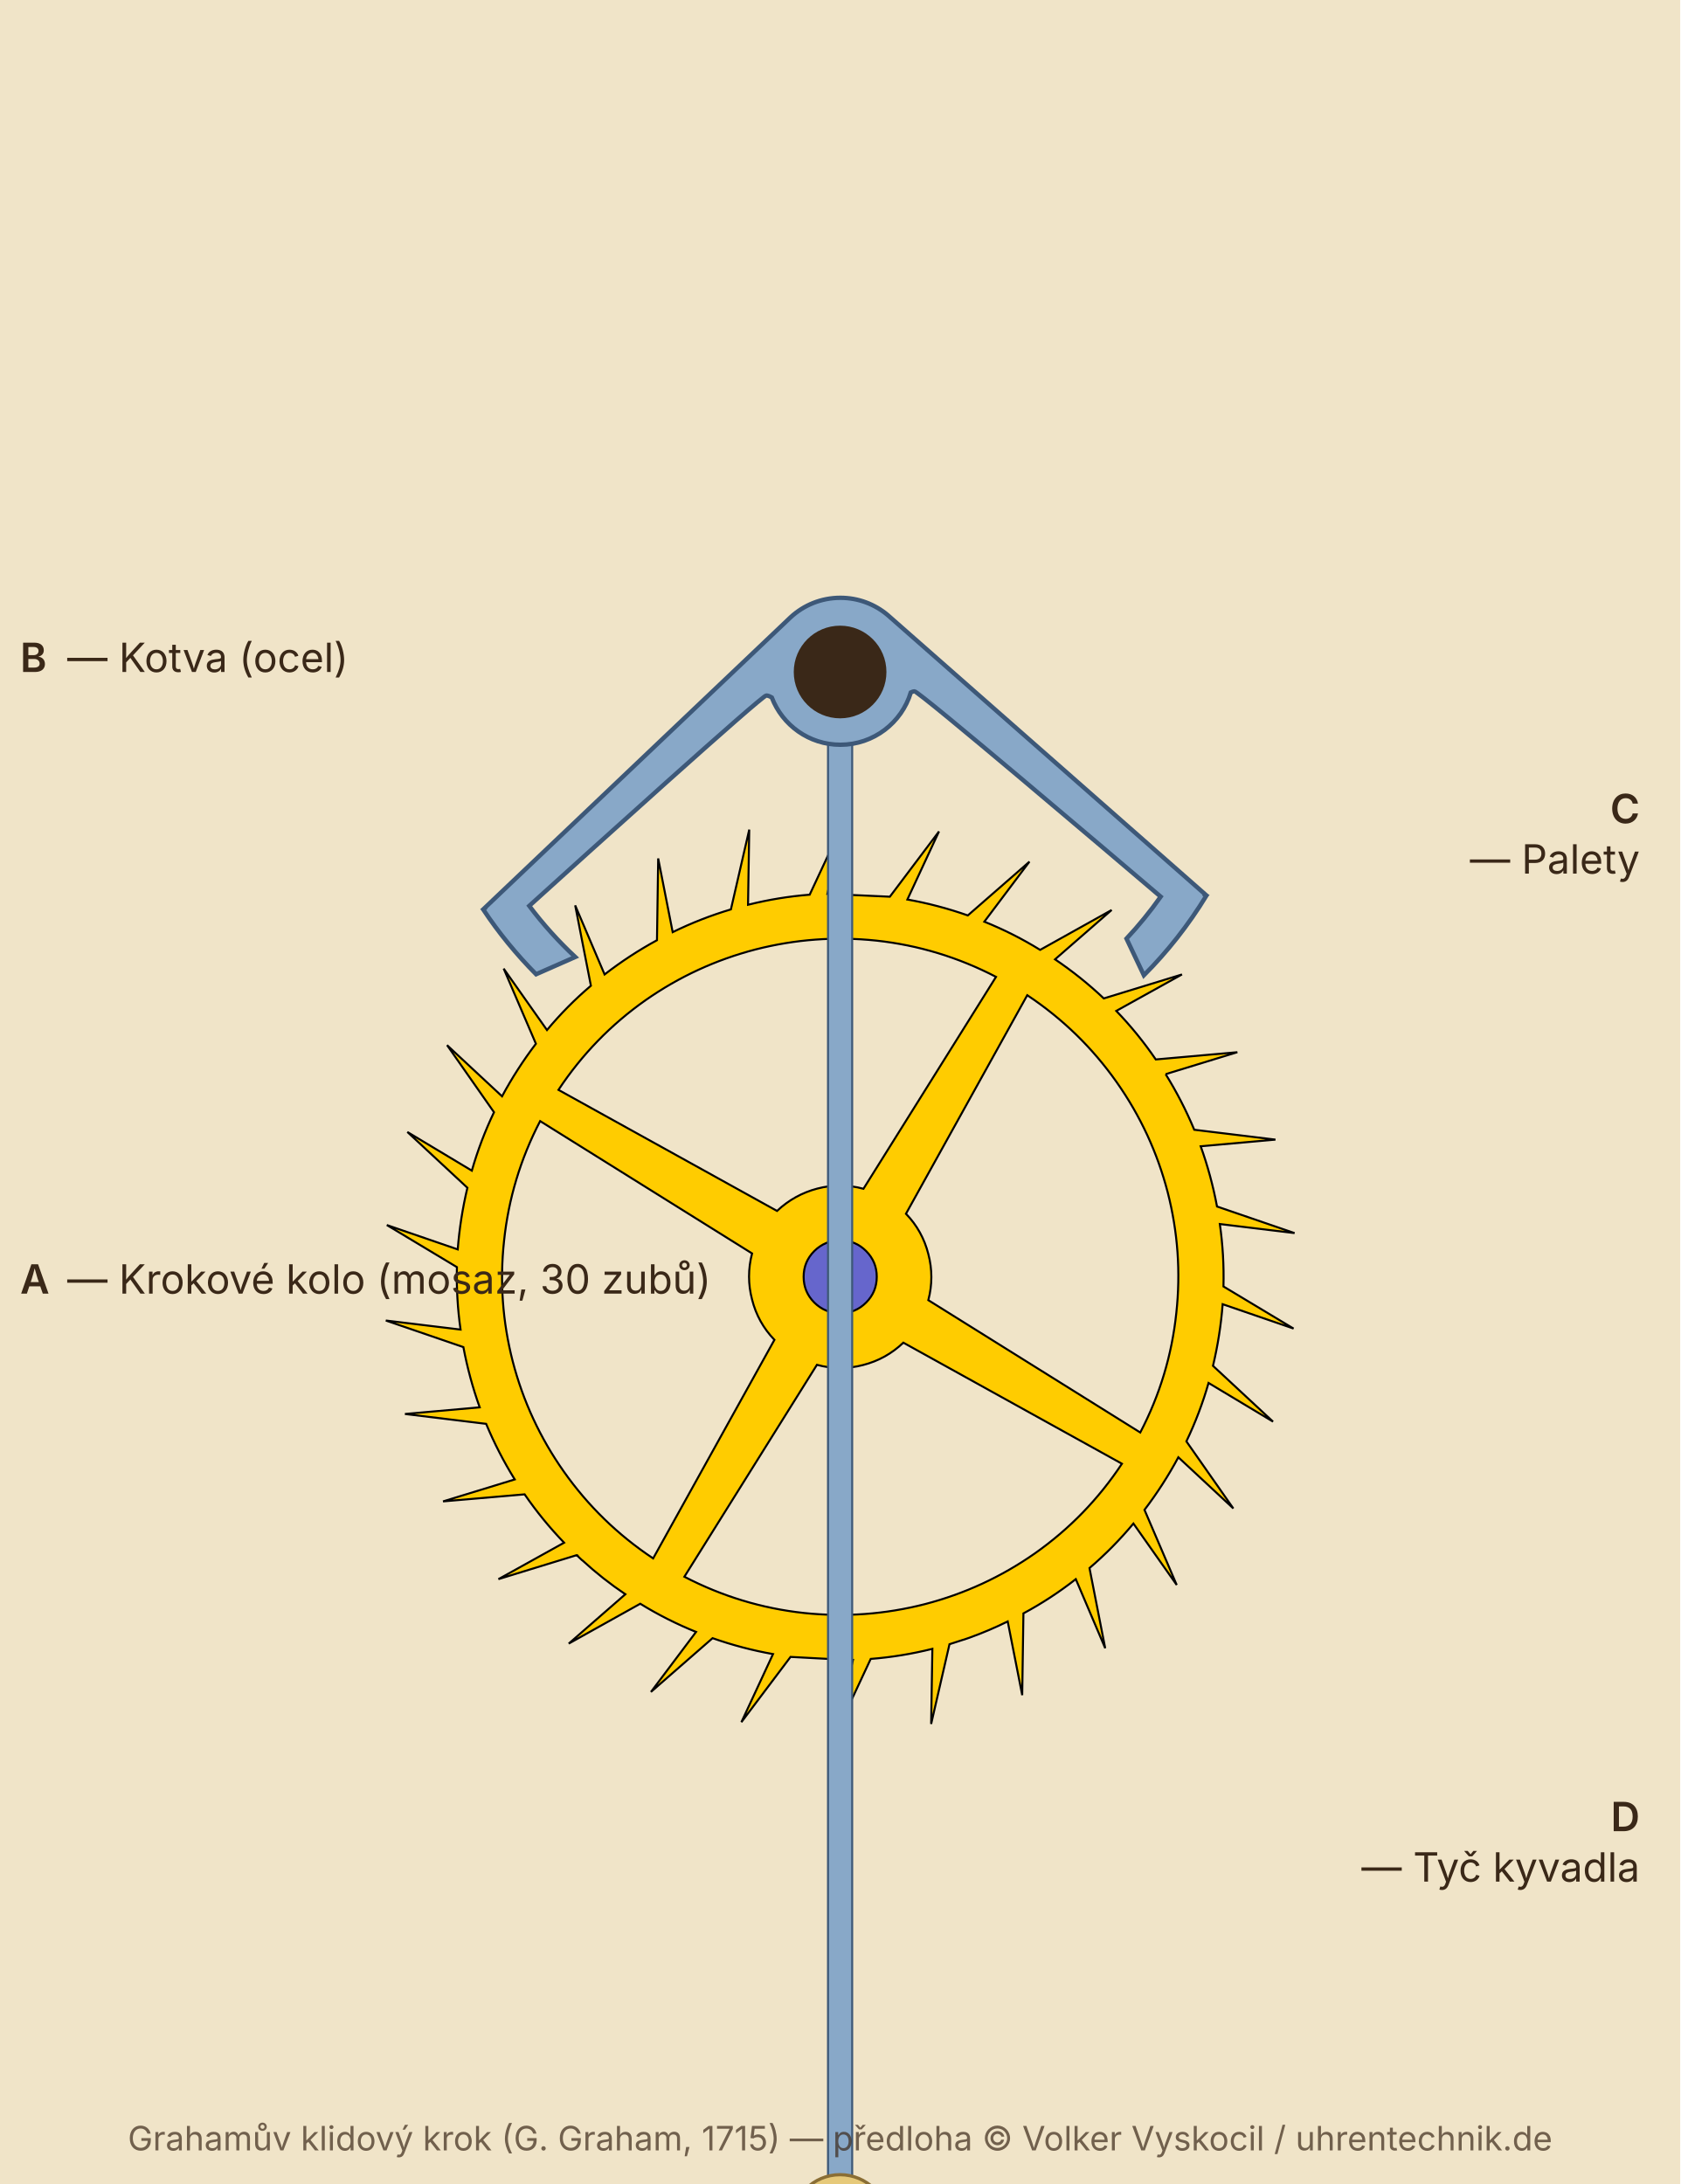
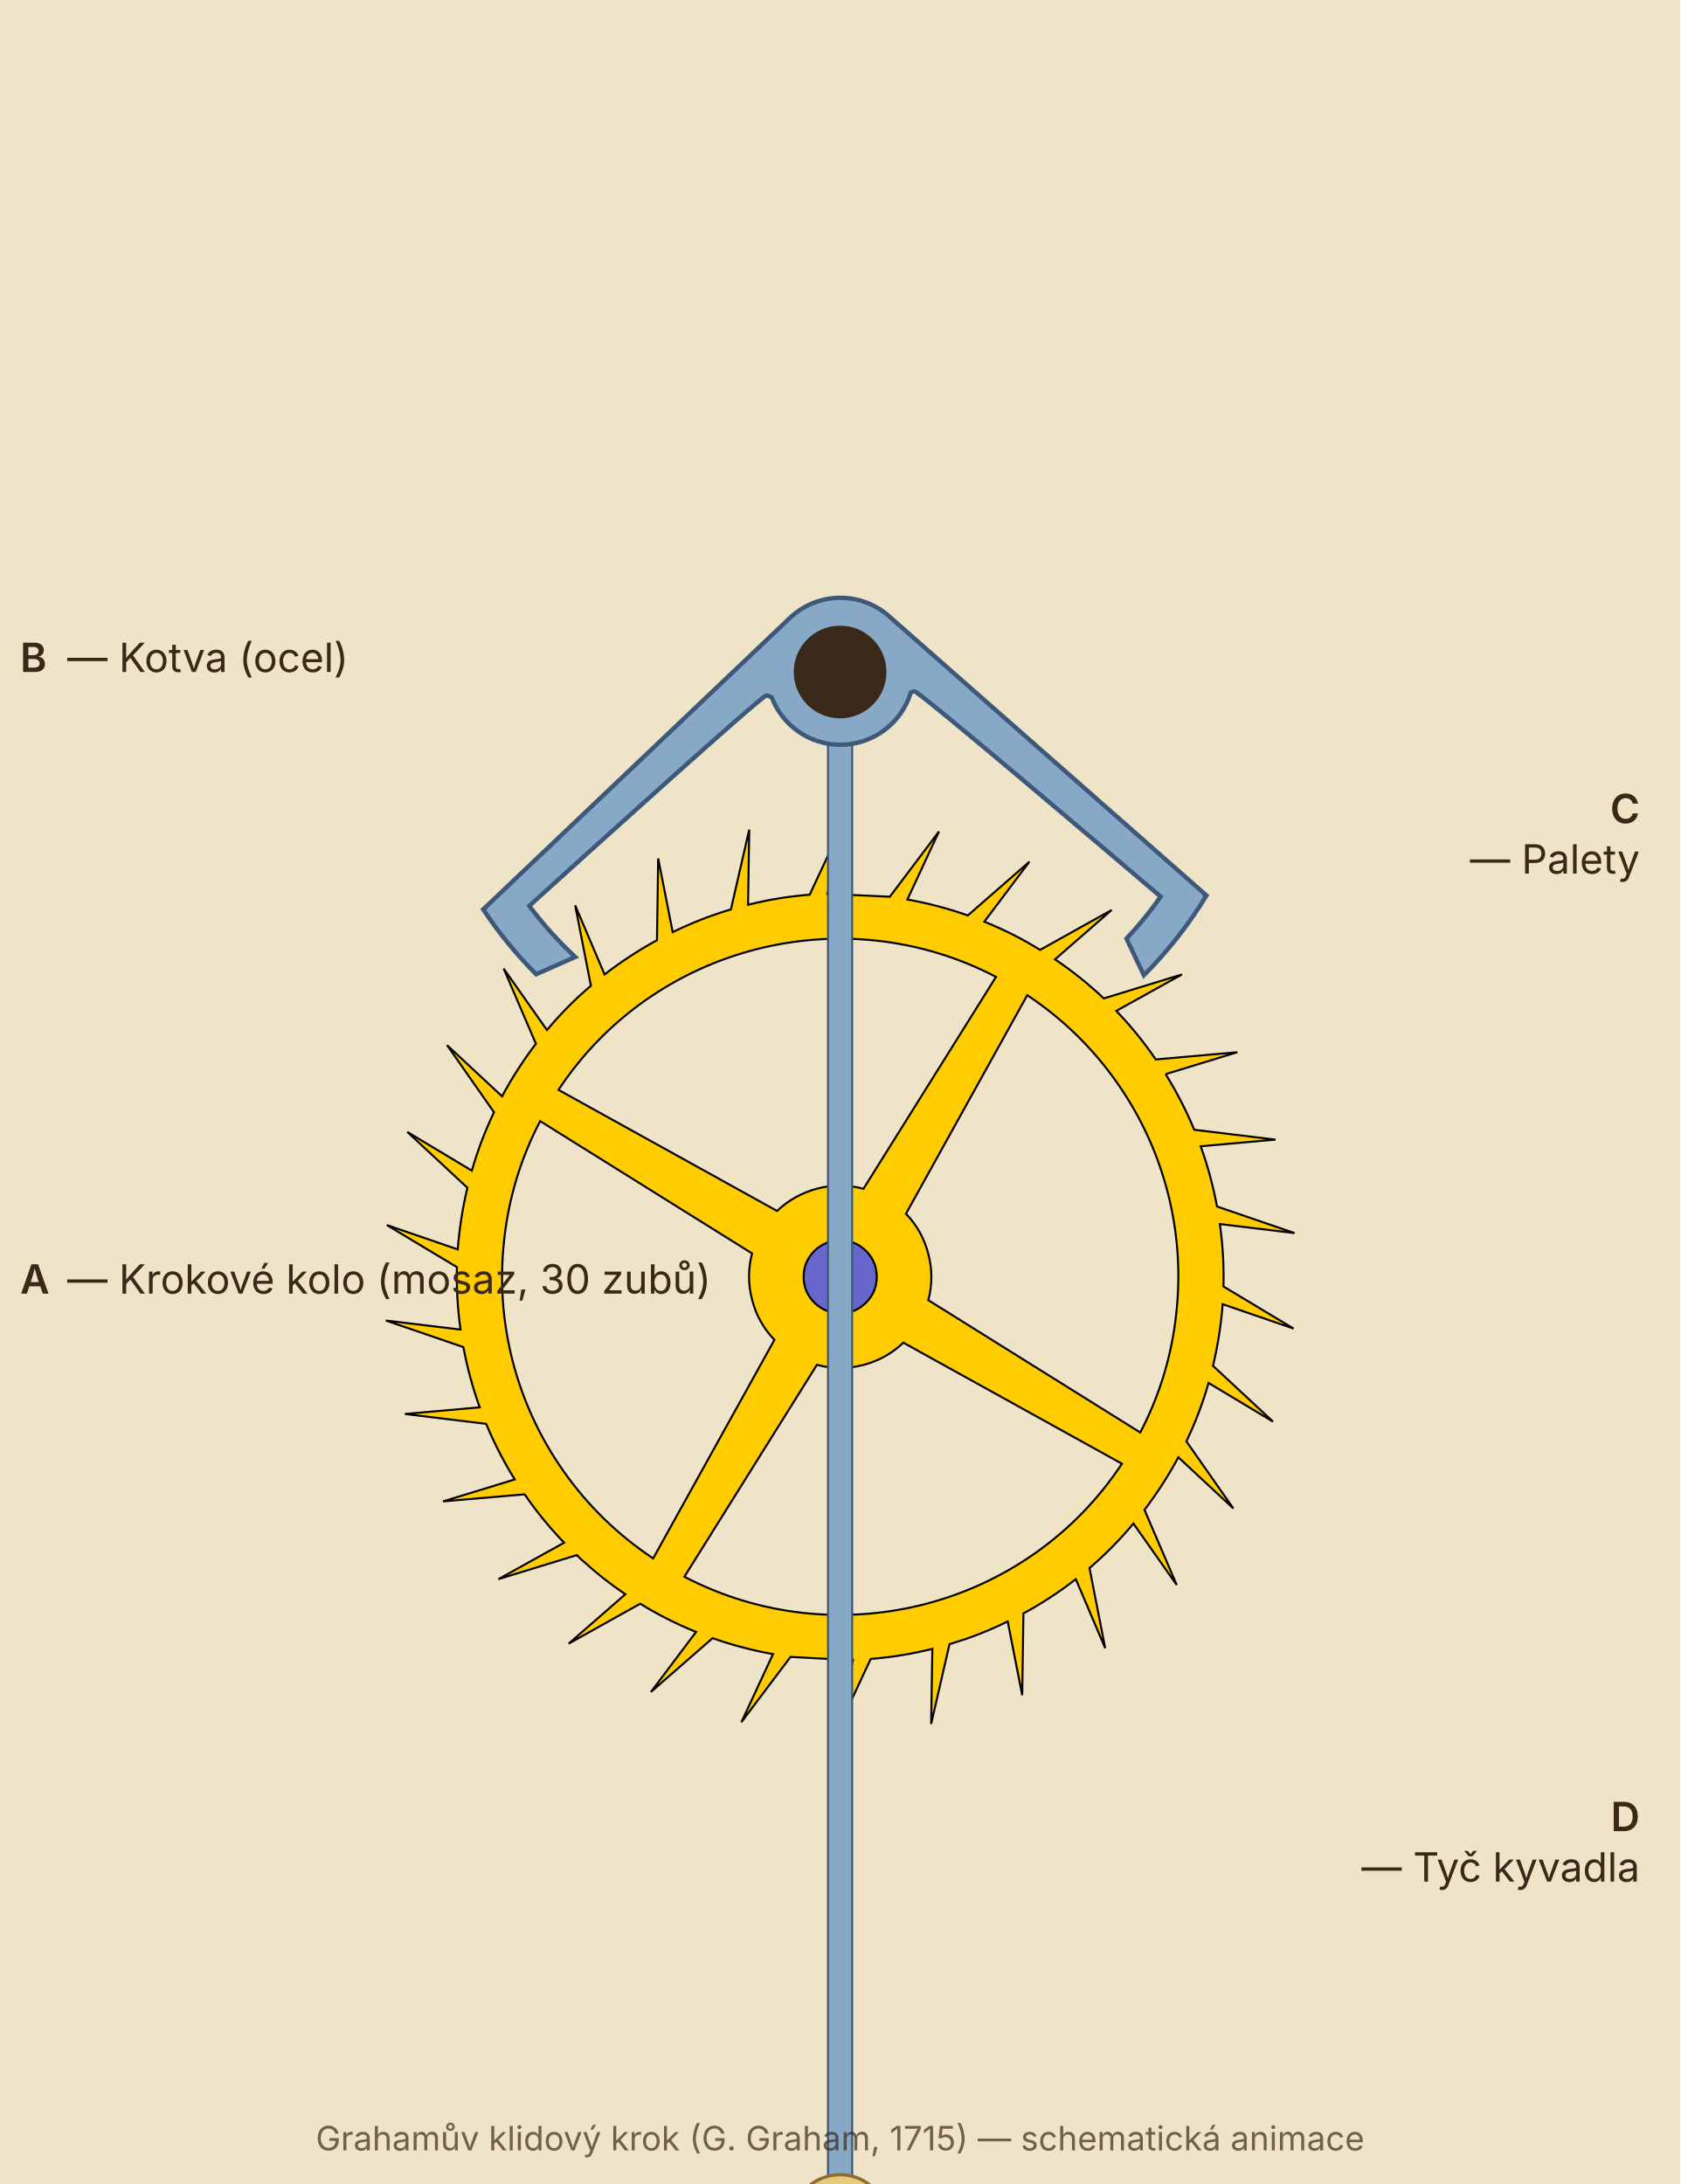
<svg xmlns="http://www.w3.org/2000/svg" viewBox="0 0 500 650" width="500" height="650" preserveAspectRatio="xMidYMid meet" role="img" aria-labelledby="title desc">
  <rect x="0" y="0" width="500" height="650" fill="#F0E4C8" />
  <g>
    <animateTransform attributeName="transform" type="rotate" values="0 250 380; 0 250 380; 12 250 380; 12 250 380; 24 250 380; 24 250 380; 36 250 380; 36 250 380; 48 250 380; 48 250 380; 60 250 380; 60 250 380; 72 250 380; 72 250 380; 84 250 380; 84 250 380; 96 250 380; 96 250 380; 108 250 380; 108 250 380; 120 250 380; 120 250 380; 132 250 380; 132 250 380; 144 250 380; 144 250 380; 156 250 380; 156 250 380; 168 250 380; 168 250 380; 180 250 380; 180 250 380; 192 250 380; 192 250 380; 204 250 380; 204 250 380; 216 250 380; 216 250 380; 228 250 380; 228 250 380; 240 250 380; 240 250 380; 252 250 380; 252 250 380; 264 250 380; 264 250 380; 276 250 380; 276 250 380; 288 250 380; 288 250 380; 300 250 380; 300 250 380; 312 250 380; 312 250 380; 324 250 380; 324 250 380; 336 250 380; 336 250 380; 348 250 380; 348 250 380; 360 250 380; 360 250 380" keyTimes="0; 0.016; 0.018; 0.049; 0.051; 0.083; 0.084; 0.116; 0.117; 0.149; 0.151; 0.182; 0.184; 0.216; 0.217; 0.249; 0.251; 0.282; 0.284; 0.316; 0.318; 0.349; 0.351; 0.383; 0.384; 0.416; 0.417; 0.449; 0.451; 0.482; 0.484; 0.516; 0.517; 0.549; 0.551; 0.583; 0.584; 0.616; 0.618; 0.649; 0.651; 0.682; 0.684; 0.716; 0.718; 0.749; 0.751; 0.782; 0.784; 0.816; 0.818; 0.849; 0.851; 0.882; 0.884; 0.916; 0.917; 0.949; 0.951; 0.983; 0.984; 1" calcMode="linear" dur="60s" begin="0s" repeatCount="indefinite" />
    <g transform="translate(250, 380) scale(1.199)">
      <path d="M80.8 -50.3 Q84.9 -43.7 87.9 -36.5 L108.05 -34.05 89.5 -32.4 Q92.1 -25.15 93.55 -17.45 L112.8 -10.85 94.25 -13.1 Q95.35 -5.4 95.15 2.4 L112.55 12.85 94.95 6.8 Q94.35 14.55 92.55 22.1 L107.45 35.95 91.45 26.35 Q89.3 33.85 85.95 40.85 L97.6 57.5 83.95 44.8 Q80.3 51.6 75.55 57.85 L83.55 76.5 72.8 61.25 Q67.8 67.25 61.9 72.3 L65.8 92.2 58.5 75.05 Q52.3 79.9 45.5 83.55 L45.2 103.85 41.6 85.55 Q37.05 87.8 32.2 89.55 L30.75 90.05 30.55 90.1 27.15 91.2 22.6 111.0 22.9 92.35 Q15.3 94.25 7.6 94.85 L-1.0 113.25 3.2 95.1 3.1 95.1 1.75 95.1 -12.3 94.35 -24.5 110.55 -16.65 93.65 Q-24.25 92.3 -31.65 89.7 L-46.95 103.05 -35.75 88.15 Q-43.05 85.2 -49.6 81.15 L-67.35 91.05 -53.3 78.8 Q-58.95 75.0 -63.95 70.4 L-64.1 70.3 -64.2 70.2 -65.05 69.4 -65.05 69.35 -65.25 69.25 -65.25 69.2 -65.3 69.2 -65.3 69.15 -65.35 69.15 -65.4 69.1 -84.8 75.05 -68.5 66.0 Q-73.9 60.4 -78.3 54.0 L-98.55 55.75 -80.75 50.3 Q-84.85 43.7 -87.85 36.5 L-108.0 34.05 -89.45 32.4 Q-92.05 25.15 -93.5 17.45 L-112.75 10.85 -94.2 13.1 Q-95.3 5.4 -95.1 -2.4 L-112.5 -12.85 -94.9 -6.8 Q-94.3 -14.55 -92.5 -22.1 L-107.4 -35.95 -91.4 -26.35 Q-89.25 -33.85 -85.9 -40.85 L-97.55 -57.5 -83.9 -44.8 Q-80.25 -51.6 -75.5 -57.85 L-83.5 -76.5 -72.75 -61.25 Q-67.75 -67.25 -61.85 -72.25 L-65.75 -92.2 -58.45 -75.05 Q-52.25 -79.85 -45.45 -83.55 L-45.15 -103.85 -41.55 -85.55 Q-34.5 -89.0 -27.1 -91.2 L-22.55 -111.0 -22.85 -92.35 Q-15.25 -94.25 -7.55 -94.85 L1.05 -113.25 -3.15 -95.05 12.35 -94.35 24.55 -110.55 16.7 -93.65 Q24.3 -92.3 31.7 -89.7 L47.0 -103.05 35.8 -88.15 Q43.1 -85.2 49.65 -81.15 L67.4 -91.05 53.35 -78.8 Q59.85 -74.4 65.45 -69.1 L84.85 -75.05 68.55 -66.0 Q73.95 -60.4 78.35 -53.95 L98.6 -55.75 80.8 -50.3 M81.3 -21.0 Q77.45 -35.8 68.65 -48.3 59.6 -61.15 46.45 -69.9 L16.35 -15.65 Q20.45 -11.4 21.9 -5.65 23.4 0.05 21.9 5.8 L74.5 38.65 Q81.8 24.65 83.45 8.95 85.1 -6.2 81.3 -21.0 M-21.0 -81.25 Q-35.8 -77.4 -48.3 -68.65 -61.15 -59.6 -69.9 -46.4 L-15.65 -16.35 Q-11.35 -20.4 -5.65 -21.9 0.1 -23.4 5.8 -21.85 L38.7 -74.45 Q24.65 -81.75 9.0 -83.45 -6.15 -85.05 -21.0 -81.25 M5.7 21.9 Q-0.05 23.4 -5.75 21.85 L-38.65 74.45 Q-24.6 81.75 -8.95 83.45 6.2 85.05 21.05 81.25 35.85 77.4 48.35 68.65 61.2 59.6 69.95 46.4 L15.7 16.35 Q11.4 20.45 5.7 21.9 M-83.4 -8.95 Q-85.05 6.2 -81.25 21.0 -77.4 35.8 -68.6 48.3 -59.55 61.15 -46.4 69.9 L-16.3 15.65 Q-20.4 11.4 -21.85 5.65 -23.35 -0.05 -21.85 -5.8 L-74.45 -38.65 Q-81.75 -24.6 -83.4 -8.95" fill="#ffcc00" stroke="#000" stroke-width="0.5" />
      <path d="M0.05 -9.05 Q3.8 -9.05 6.45 -6.4 9.1 -3.75 9.1 0.0 9.1 3.75 6.45 6.4 3.8 9.05 0.05 9.05 -3.7 9.05 -6.4 6.4 -9.05 3.75 -9.05 0.0 -9.05 -3.75 -6.4 -6.4 -3.7 -9.05 0.05 -9.05" fill="#6666cc" stroke="#000" stroke-width="0.5" />
    </g>
  </g>
  <g>
    <animateTransform attributeName="transform" type="rotate" values="2 250 200; -2 250 200; 2 250 200" keyTimes="0; 0.5; 1" calcMode="spline" keySplines="0.4 0 0.6 1; 0.4 0 0.6 1" dur="4s" repeatCount="indefinite" />
    <g transform="translate(250, 200) scale(1.199)">
      <rect x="-3" y="0" width="6" height="380" fill="#88A8C8" stroke="#3D5878" stroke-width="0.5" />
      <circle cx="0" cy="385" r="12" fill="#E6C97A" stroke="#8A6E35" stroke-width="0.8" />
      <circle cx="0" cy="385" r="4" fill="#8A6E35" />
      <g transform="scale(0.438) translate(-242, -42.7)">
        <path d="m 242.17,0.65 c -10.892,0 -20.798,4.186 -28.219,11.031 L 39.982,177.025 l 0.094,0.062 -0.281,0.219 c 8.776,13.22 18.825,25.485 29.938,36.688 L 91.92,204.213 C 82.416,195.352 73.686,185.667 65.857,175.244 96.521,147.473 197.666,56.025 200.17,56.025 c 0.956,0 2.06,0.494 3.125,1.125 5.989,15.65 21.119,26.781 38.875,26.781 18.825,0 34.753,-12.51 39.906,-29.656 0.709,-0.355 1.421,-0.602 2.062,-0.625 2.565,-0.092 111.437,92.461 139.531,116.375 -5.985,8.478 -12.464,16.403 -19.375,23.781 l 9.844,20.781 c 13.275,-13.323 25.214,-28.391 35.438,-45.156 l -0.312,-0.188 0.125,-0.094 L 268.857,10.338 C 261.63,4.295 252.327,0.65 242.17,0.65 z" fill="#88A8C8" stroke="#3D5878" stroke-width="1.3" vector-effect="non-scaling-stroke" />
      </g>
      <circle cx="0" cy="0" r="11.5" fill="#3A2818" stroke="none" />
    </g>
  </g>
  <style>
    .lab { font: 400 12px 'Inter', sans-serif; fill: #3A2818; }
    .labn { font: 600 12px 'Inter', sans-serif; fill: #3A2818; }
    .att { font: 400 10px 'Inter', sans-serif; fill: #3A2818; opacity: 0.7; }
  </style>
  <text x="6" y="385" class="labn">A</text>
  <text x="20" y="385" class="lab">— Krokové kolo (mosaz, 30 zubů)</text>
  <text x="6" y="200" class="labn">B</text>
  <text x="20" y="200" class="lab">— Kotva (ocel)</text>
  <text x="488" y="245" class="labn" text-anchor="end">C</text>
  <text x="488" y="260" class="lab" text-anchor="end">— Palety</text>
  <text x="488" y="545" class="labn" text-anchor="end">D</text>
  <text x="488" y="560" class="lab" text-anchor="end">— Tyč kyvadla</text>
  <text x="250" y="640" text-anchor="middle" class="att">
-     Grahamův klidový krok (G. Graham, 1715) — předloha © Volker Vyskocil / uhrentechnik.de
+     Grahamův klidový krok (G. Graham, 1715) — schematická animace
  </text>
</svg>
